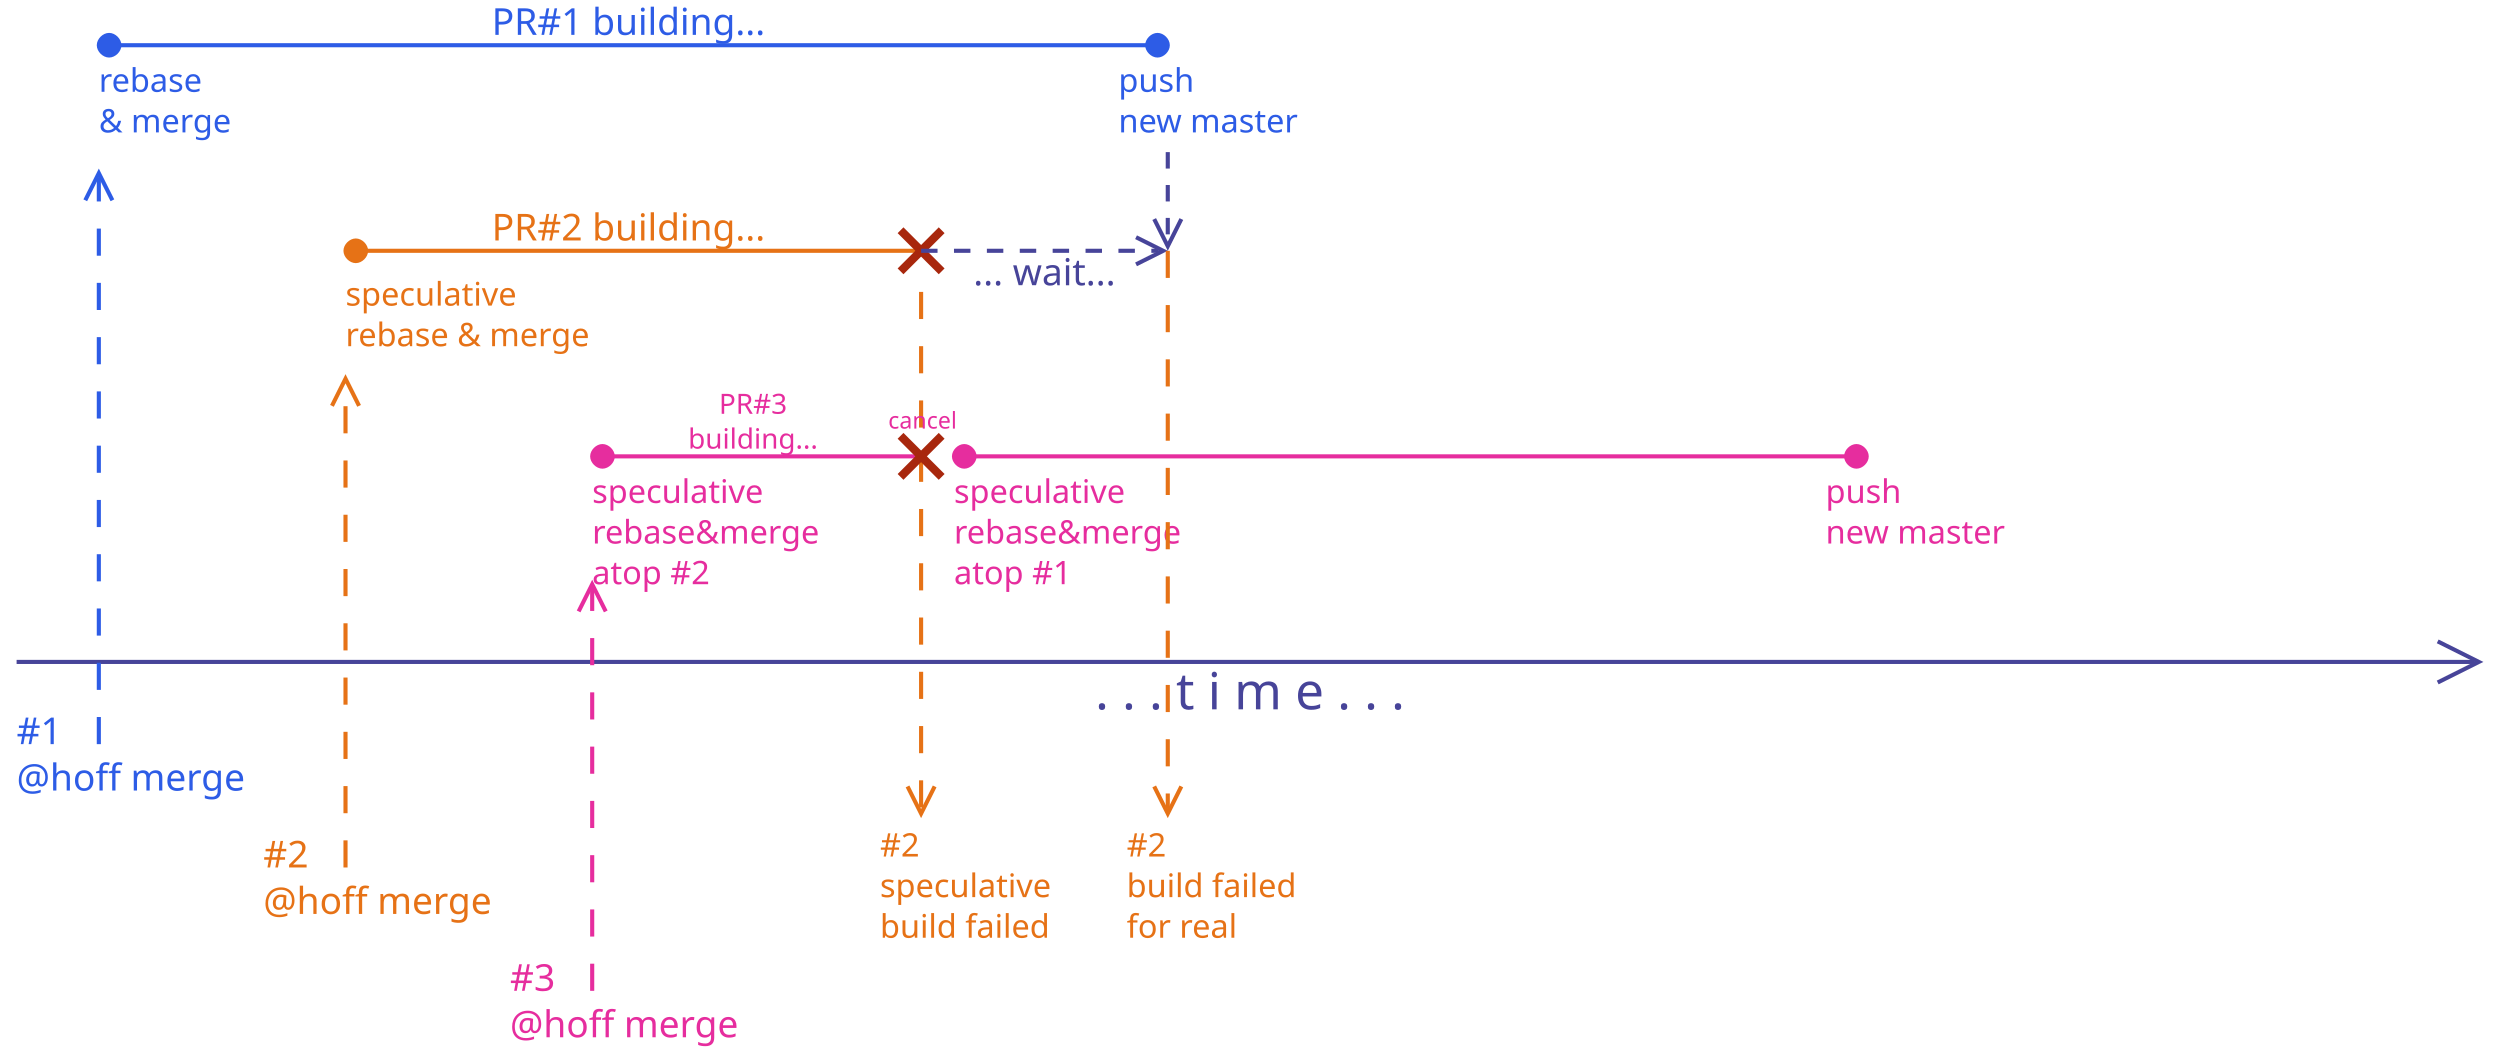
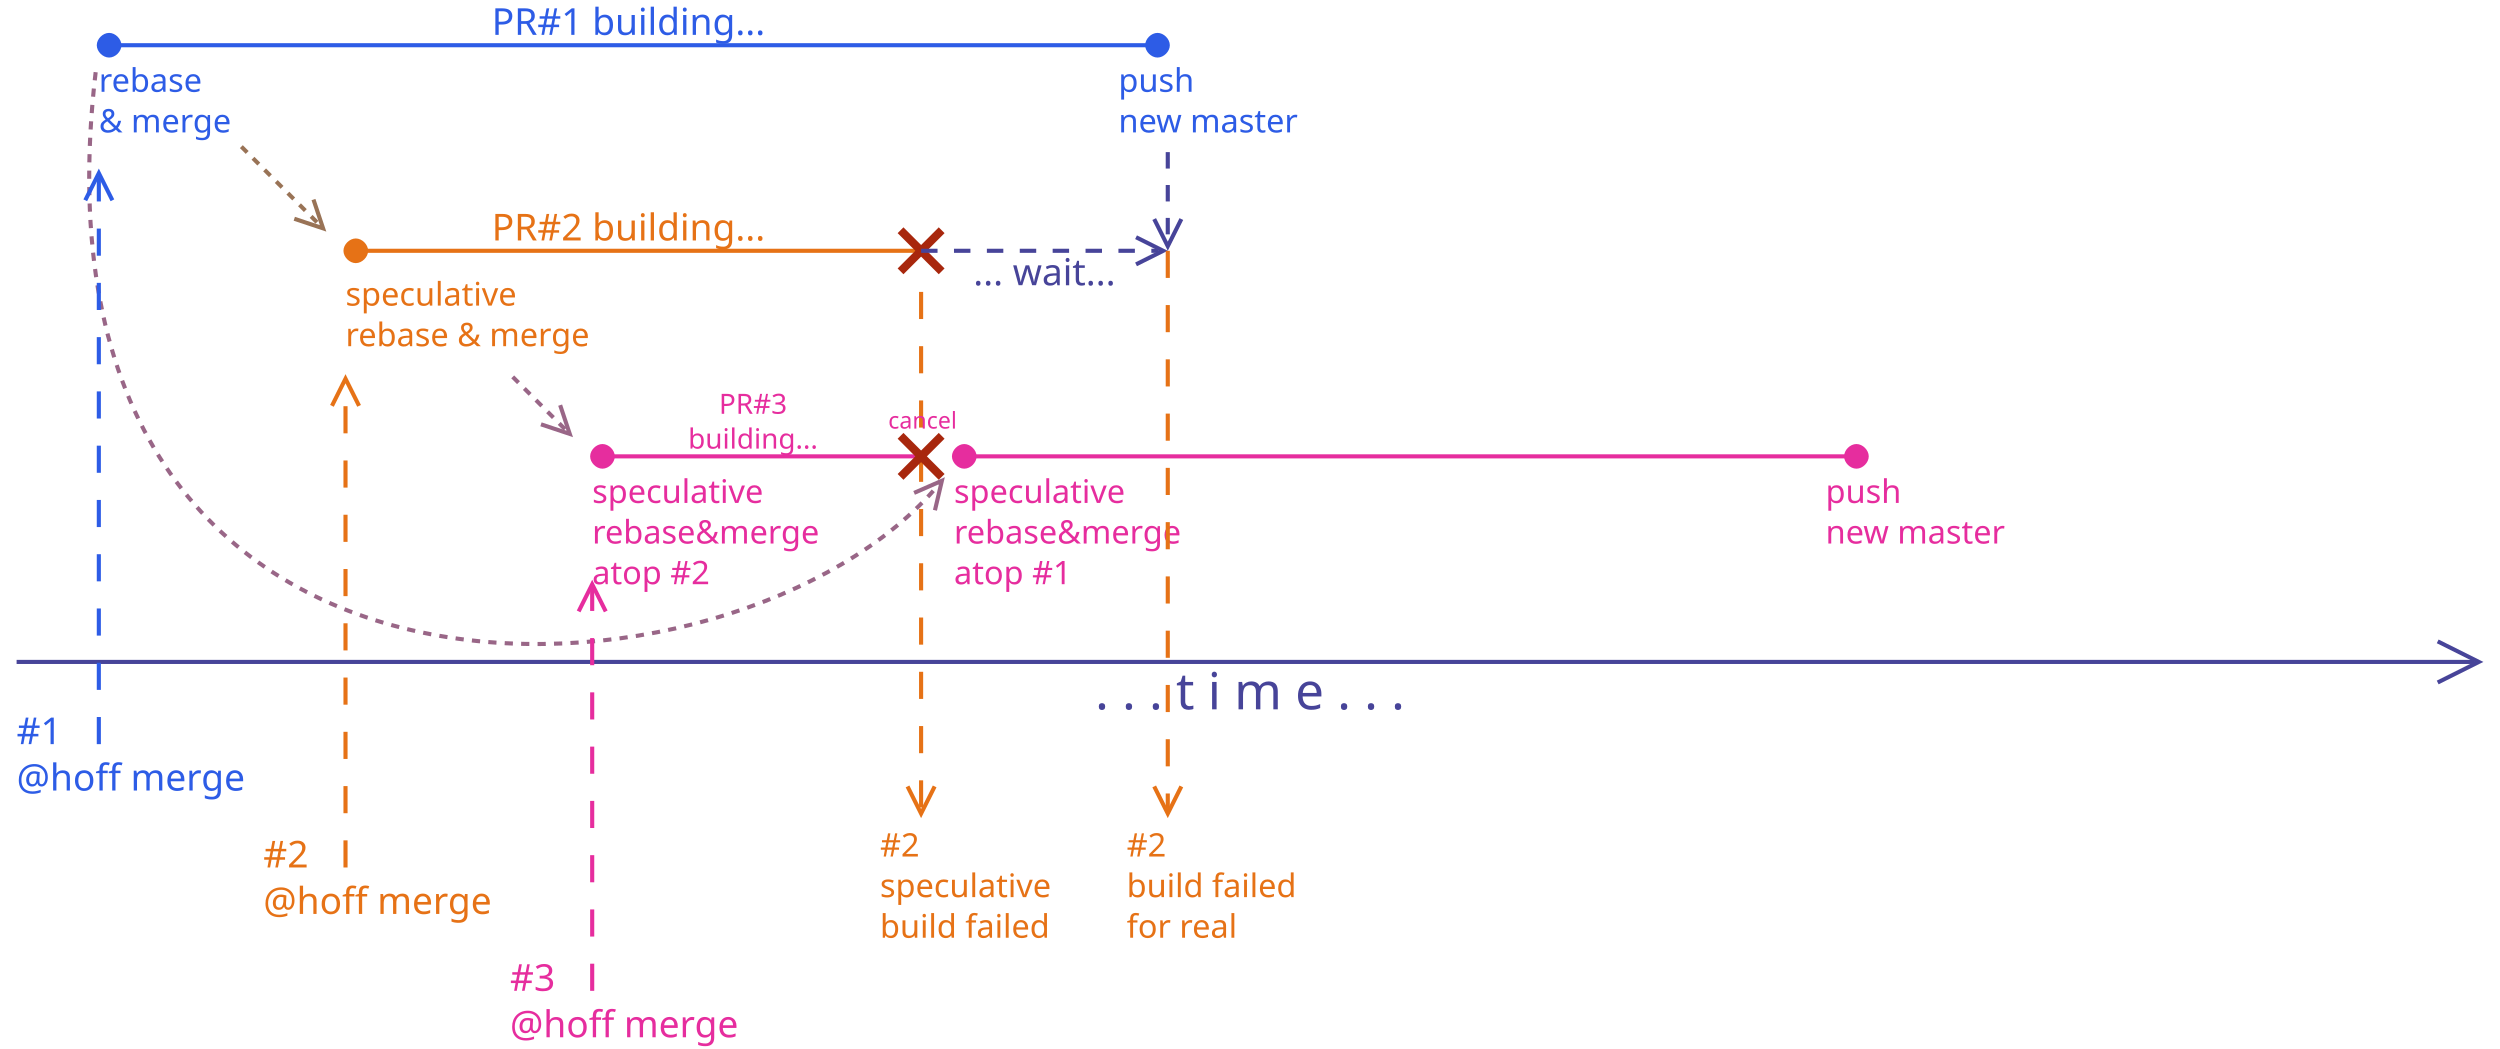
<svg xmlns="http://www.w3.org/2000/svg" width="31cm" height="13cm" viewBox="-1 9 602 255">
  <g id="Background">
+     <g>
+       <path style="fill: none; stroke-opacity: 1; stroke-width: 1; stroke-dasharray: 2; stroke: #996687" d="M 19.229 26.555 C -0.771,196.555 175.775,185.07 224.343,126.788" />
+       <polyline style="fill: none; stroke-opacity: 1; stroke-width: 1; stroke: #996687" points="223.369,133.112 225.059,125.929 218.299,128.887 " />
+     </g>
    <text font-size="9.031" style="fill: #2d5ce6; fill-opacity: 1; stroke: none;text-anchor:middle;font-family:sans-serif;font-style:normal;font-weight:normal" x="150" y="17.482">
      <tspan x="150" y="17.482">PR#1 building...</tspan>
      <tspan x="150" y="28.771" />
    </text>
    <g>
      <line style="fill: none; stroke-opacity: 1; stroke-width: 1; stroke: #474499" x1="0" y1="170" x2="597.764" y2="170" />
      <polyline style="fill: none; stroke-opacity: 1; stroke-width: 1; stroke: #474499" points="588.882,175 598.882,170 588.882,165 " />
    </g>
    <text font-size="12.418" style="fill: #474499; fill-opacity: 1; stroke: none;text-anchor:middle;font-family:sans-serif;font-style:normal;font-weight:normal" x="300" y="181.526">
      <tspan x="300" y="181.526">. . . t i m e . . .</tspan>
    </text>
    <text font-size="7.902" style="fill: #2d5ce6; fill-opacity: 1; stroke: none;text-anchor:start;font-family:sans-serif;font-style:normal;font-weight:normal" x="268" y="31.335">
      <tspan x="268" y="31.335">push</tspan>
      <tspan x="268" y="41.213">new master</tspan>
    </text>
    <text font-size="7.902" style="fill: #2d5ce6; fill-opacity: 1; stroke: none;text-anchor:start;font-family:sans-serif;font-style:normal;font-weight:normal" x="20" y="31.335">
      <tspan x="20" y="31.335">rebase</tspan>
      <tspan x="20" y="41.213">&amp; merge</tspan>
    </text>
    <g>
      <line style="fill: none; stroke-opacity: 1; stroke-width: 1; stroke-dasharray: 6.6; stroke: #2d5ce6" x1="20" y1="190" x2="20" y2="52.236" />
      <polyline style="fill: none; stroke-opacity: 1; stroke-width: 1; stroke: #2d5ce6" points="23.3,57.718 20,51.118 16.7,57.718 " />
    </g>
    <text font-size="9.031" style="fill: #2d5ce6; fill-opacity: 1; stroke: none;text-anchor:start;font-family:sans-serif;font-style:normal;font-weight:normal" x="0" y="190">
      <tspan x="0" y="190">#1</tspan>
      <tspan x="0" y="201.289">@hoff merge</tspan>
    </text>
    <g>
      <line style="fill: none; stroke-opacity: 1; stroke-width: 1; stroke-dasharray: 6.6; stroke: #e67216" x1="80" y1="220" x2="80" y2="102.236" />
      <polyline style="fill: none; stroke-opacity: 1; stroke-width: 1; stroke: #e67216" points="83.3,107.718 80,101.118 76.7,107.718 " />
    </g>
    <text font-size="9.031" style="fill: #e67216; fill-opacity: 1; stroke: none;text-anchor:start;font-family:sans-serif;font-style:normal;font-weight:normal" x="60" y="220">
      <tspan x="60" y="220">#2</tspan>
      <tspan x="60" y="231.289">@hoff merge</tspan>
    </text>
    <g>
      <line style="fill: none; stroke-opacity: 1; stroke-width: 1; stroke-dasharray: 6.6; stroke: #e62d9e" x1="140" y1="250" x2="140" y2="152.236" />
      <polyline style="fill: none; stroke-opacity: 1; stroke-width: 1; stroke: #e62d9e" points="143.3,157.718 140,151.118 136.7,157.718 " />
    </g>
    <text font-size="9.031" style="fill: #e62d9e; fill-opacity: 1; stroke: none;text-anchor:start;font-family:sans-serif;font-style:normal;font-weight:normal" x="120" y="250">
      <tspan x="120" y="250">#3</tspan>
      <tspan x="120" y="261.289">@hoff merge</tspan>
    </text>
    <g>
      <line style="fill: none; stroke-opacity: 1; stroke-width: 1; stroke: #2d5ce6" x1="20" y1="20" x2="280" y2="20" />
      <path style="fill: #2d5ce6; fill-opacity: 1; stroke-opacity: 1; stroke-width: 1; stroke: #2d5ce6" fill-rule="evenodd" d="M 20 20 C 20,18.75 21.25,17.5 22.5,17.5 C 23.75,17.5 25,18.75 25,20 C 25,21.25 23.75,22.5 22.5,22.5 C 21.25,22.5 20,21.25 20,20z" />
      <path style="fill: #2d5ce6; fill-opacity: 1; stroke-opacity: 1; stroke-width: 1; stroke: #2d5ce6" fill-rule="evenodd" d="M 280 20 C 280,21.25 278.75,22.5 277.5,22.5 C 276.25,22.5 275,21.25 275,20 C 275,18.75 276.25,17.5 277.5,17.5 C 278.75,17.5 280,18.75 280,20z" />
    </g>
    <text font-size="9.031" style="fill: #e67216; fill-opacity: 1; stroke: none;text-anchor:middle;font-family:sans-serif;font-style:normal;font-weight:normal" x="150" y="67.482">
      <tspan x="150" y="67.482">PR#2 building...</tspan>
      <tspan x="150" y="78.771" />
    </text>
    <text font-size="7.902" style="fill: #e67216; fill-opacity: 1; stroke: none;text-anchor:start;font-family:sans-serif;font-style:normal;font-weight:normal" x="80" y="83.335">
      <tspan x="80" y="83.335">speculative</tspan>
      <tspan x="80" y="93.213">rebase &amp; merge</tspan>
    </text>
    <g>
      <line style="fill: none; stroke-opacity: 1; stroke-width: 1; stroke: #e67216" x1="80" y1="70" x2="220" y2="70" />
      <path style="fill: #e67216; fill-opacity: 1; stroke-opacity: 1; stroke-width: 1; stroke: #e67216" fill-rule="evenodd" d="M 80 70 C 80,68.75 81.25,67.5 82.5,67.5 C 83.75,67.5 85,68.75 85,70 C 85,71.25 83.75,72.5 82.5,72.5 C 81.25,72.5 80,71.25 80,70z" />
    </g>
    <text font-size="6.773" style="fill: #e62d9e; fill-opacity: 1; stroke: none;text-anchor:middle;font-family:sans-serif;font-style:normal;font-weight:normal" x="180" y="109.645">
      <tspan x="180" y="109.645">PR#3</tspan>
      <tspan x="180" y="118.112">building...</tspan>
      <tspan x="180" y="126.578" />
      <tspan x="180" y="135.045" />
    </text>
    <text font-size="7.902" style="fill: #e62d9e; fill-opacity: 1; stroke: none;text-anchor:start;font-family:sans-serif;font-style:normal;font-weight:normal" x="440" y="131.335">
      <tspan x="440" y="131.335">push</tspan>
      <tspan x="440" y="141.213">new master</tspan>
    </text>
    <text font-size="7.902" style="fill: #e62d9e; fill-opacity: 1; stroke: none;text-anchor:start;font-family:sans-serif;font-style:normal;font-weight:normal" x="140" y="131.335">
      <tspan x="140" y="131.335">speculative</tspan>
      <tspan x="140" y="141.213">rebase&amp;merge</tspan>
      <tspan x="140" y="151.091">atop #2</tspan>
    </text>
    <g>
      <line style="fill: none; stroke-opacity: 1; stroke-width: 1; stroke: #e62d9e" x1="140" y1="120" x2="220" y2="120" />
      <path style="fill: #e62d9e; fill-opacity: 1; stroke-opacity: 1; stroke-width: 1; stroke: #e62d9e" fill-rule="evenodd" d="M 140 120 C 140,118.75 141.25,117.5 142.5,117.5 C 143.75,117.5 145,118.75 145,120 C 145,121.25 143.75,122.5 142.5,122.5 C 141.25,122.5 140,121.25 140,120z" />
    </g>
    <text font-size="7.902" style="fill: #e67216; fill-opacity: 1; stroke: none;text-anchor:start;font-family:sans-serif;font-style:normal;font-weight:normal" x="210" y="217.335">
      <tspan x="210" y="217.335">#2</tspan>
      <tspan x="210" y="227.213">speculative</tspan>
      <tspan x="210" y="237.091">build failed</tspan>
    </text>
    <g>
      <line style="fill: none; stroke-opacity: 1; stroke-width: 1; stroke-dasharray: 6.6; stroke: #e67216" x1="220" y1="80" x2="220" y2="205.764" />
      <polyline style="fill: none; stroke-opacity: 1; stroke-width: 1; stroke: #e67216" points="216.7,200.282 220,206.882 223.3,200.282 " />
    </g>
    <g>
      <line style="fill: none; stroke-opacity: 1; stroke-width: 2; stroke: #a8270d" x1="215" y1="75" x2="225" y2="65" />
      <line style="fill: none; stroke-opacity: 1; stroke-width: 2; stroke: #a8270d" x1="215" y1="65" x2="225" y2="75" />
    </g>
    <g>
      <line style="fill: none; stroke-opacity: 1; stroke-width: 1; stroke: #e62d9e" x1="228" y1="120" x2="450" y2="120" />
      <path style="fill: #e62d9e; fill-opacity: 1; stroke-opacity: 1; stroke-width: 1; stroke: #e62d9e" fill-rule="evenodd" d="M 228 120 C 228,118.75 229.25,117.5 230.5,117.5 C 231.75,117.5 233,118.75 233,120 C 233,121.25 231.75,122.5 230.5,122.5 C 229.25,122.5 228,121.25 228,120z" />
      <path style="fill: #e62d9e; fill-opacity: 1; stroke-opacity: 1; stroke-width: 1; stroke: #e62d9e" fill-rule="evenodd" d="M 450 120 C 450,121.25 448.75,122.5 447.5,122.5 C 446.25,122.5 445,121.25 445,120 C 445,118.75 446.25,117.5 447.5,117.5 C 448.75,117.5 450,118.75 450,120z" />
    </g>
    <text font-size="7.902" style="fill: #e62d9e; fill-opacity: 1; stroke: none;text-anchor:start;font-family:sans-serif;font-style:normal;font-weight:normal" x="228" y="131.335">
      <tspan x="228" y="131.335">speculative</tspan>
      <tspan x="228" y="141.213">rebase&amp;merge</tspan>
      <tspan x="228" y="151.091">atop #1</tspan>
    </text>
    <g>
      <line style="fill: none; stroke-opacity: 1; stroke-width: 2; stroke: #a8270d" x1="215" y1="125" x2="225" y2="115" />
      <line style="fill: none; stroke-opacity: 1; stroke-width: 2; stroke: #a8270d" x1="215" y1="115" x2="225" y2="125" />
    </g>
    <text font-size="5.644" style="fill: #e62d9e; fill-opacity: 1; stroke: none;text-anchor:start;font-family:sans-serif;font-style:normal;font-weight:normal" x="212" y="113.239">
      <tspan x="212" y="113.239">cancel</tspan>
    </text>
    <g>
      <line style="fill: none; stroke-opacity: 1; stroke-width: 1; stroke-dasharray: 4; stroke: #474499" x1="220" y1="70" x2="277.764" y2="70" />
      <polyline style="fill: none; stroke-opacity: 1; stroke-width: 1; stroke: #474499" points="272.282,73.3 278.882,70 272.282,66.7 " />
    </g>
    <text font-size="9.031" style="fill: #474499; fill-opacity: 1; stroke: none;text-anchor:middle;font-family:sans-serif;font-style:normal;font-weight:normal" x="250" y="78.383">
      <tspan x="250" y="78.383">... wait...</tspan>
    </text>
    <g>
      <line style="fill: none; stroke-opacity: 1; stroke-width: 1; stroke-dasharray: 6.6; stroke: #e67216" x1="280" y1="70" x2="280" y2="205.764" />
      <polyline style="fill: none; stroke-opacity: 1; stroke-width: 1; stroke: #e67216" points="276.7,200.282 280,206.882 283.3,200.282 " />
    </g>
    <text font-size="7.902" style="fill: #e67216; fill-opacity: 1; stroke: none;text-anchor:start;font-family:sans-serif;font-style:normal;font-weight:normal" x="270" y="217.335">
      <tspan x="270" y="217.335">#2</tspan>
      <tspan x="270" y="227.213">build failed</tspan>
      <tspan x="270" y="237.091">for real</tspan>
    </text>
    <g>
      <line style="fill: none; stroke-opacity: 1; stroke-width: 1; stroke-dasharray: 4; stroke: #474499" x1="280" y1="46" x2="280" y2="67.764" />
      <polyline style="fill: none; stroke-opacity: 1; stroke-width: 1; stroke: #474499" points="276.7,62.282 280,68.882 283.3,62.282 " />
    </g>
+     <g>
+       <line style="fill: none; stroke-opacity: 1; stroke-width: 1; stroke-dasharray: 2; stroke: #997356" x1="54.667" y1="44.667" x2="73.752" y2="63.752" />
+       <polyline style="fill: none; stroke-opacity: 1; stroke-width: 1; stroke: #997356" points="67.542,62.209 74.543,64.543 72.209,57.542 " />
+     </g>
+     <g>
+       <line style="fill: none; stroke-opacity: 1; stroke-width: 1; stroke-dasharray: 2; stroke: #996687" x1="120.667" y1="100.667" x2="133.752" y2="113.752" />
+       <polyline style="fill: none; stroke-opacity: 1; stroke-width: 1; stroke: #996687" points="127.542,112.209 134.543,114.543 132.209,107.542 " />
+     </g>
  </g>
</svg>
